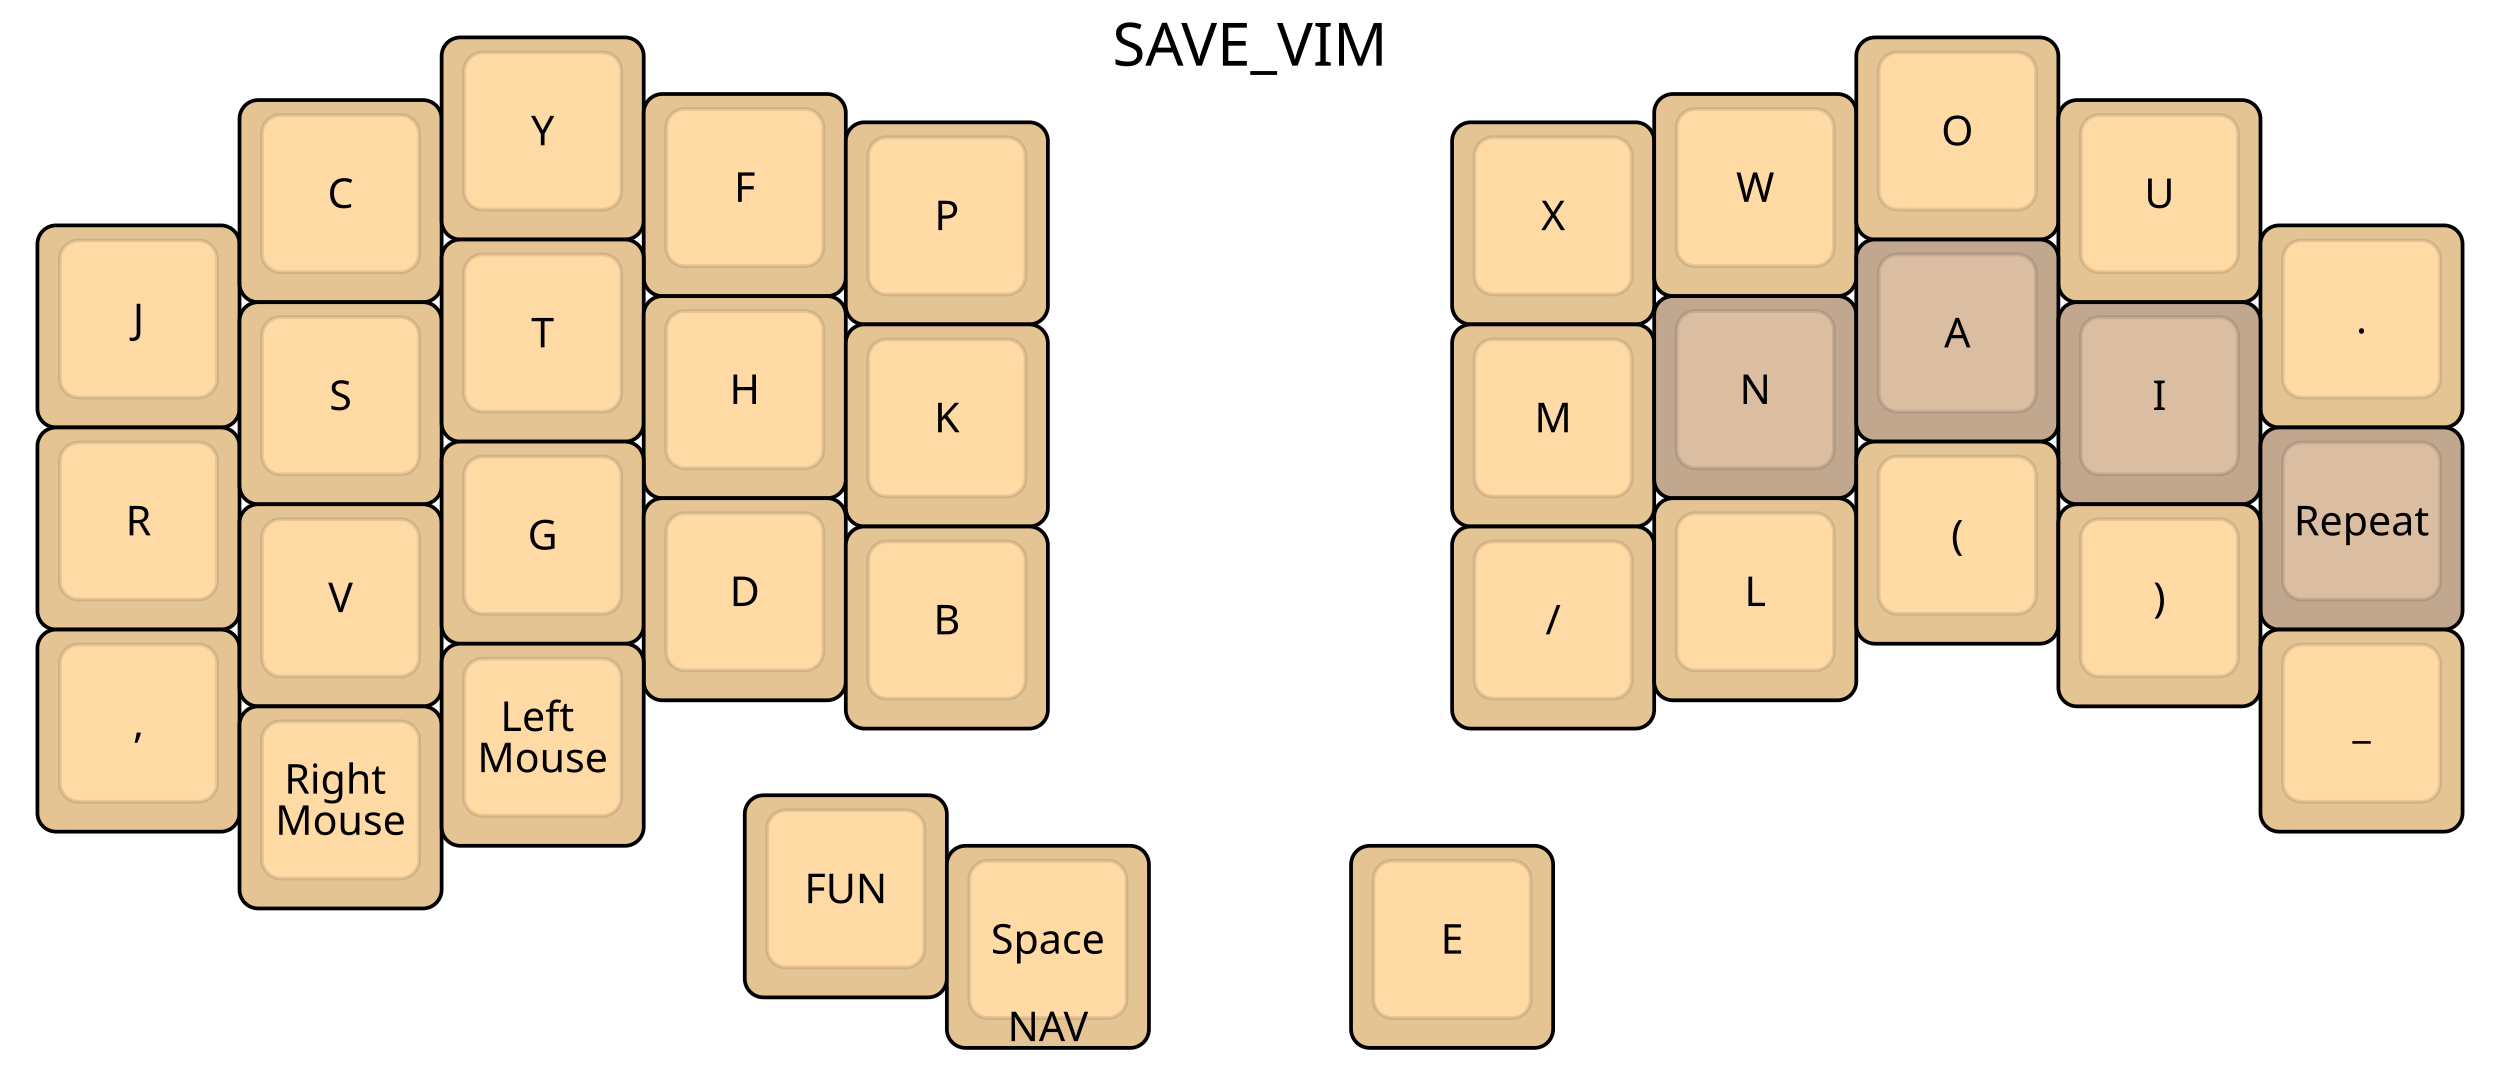
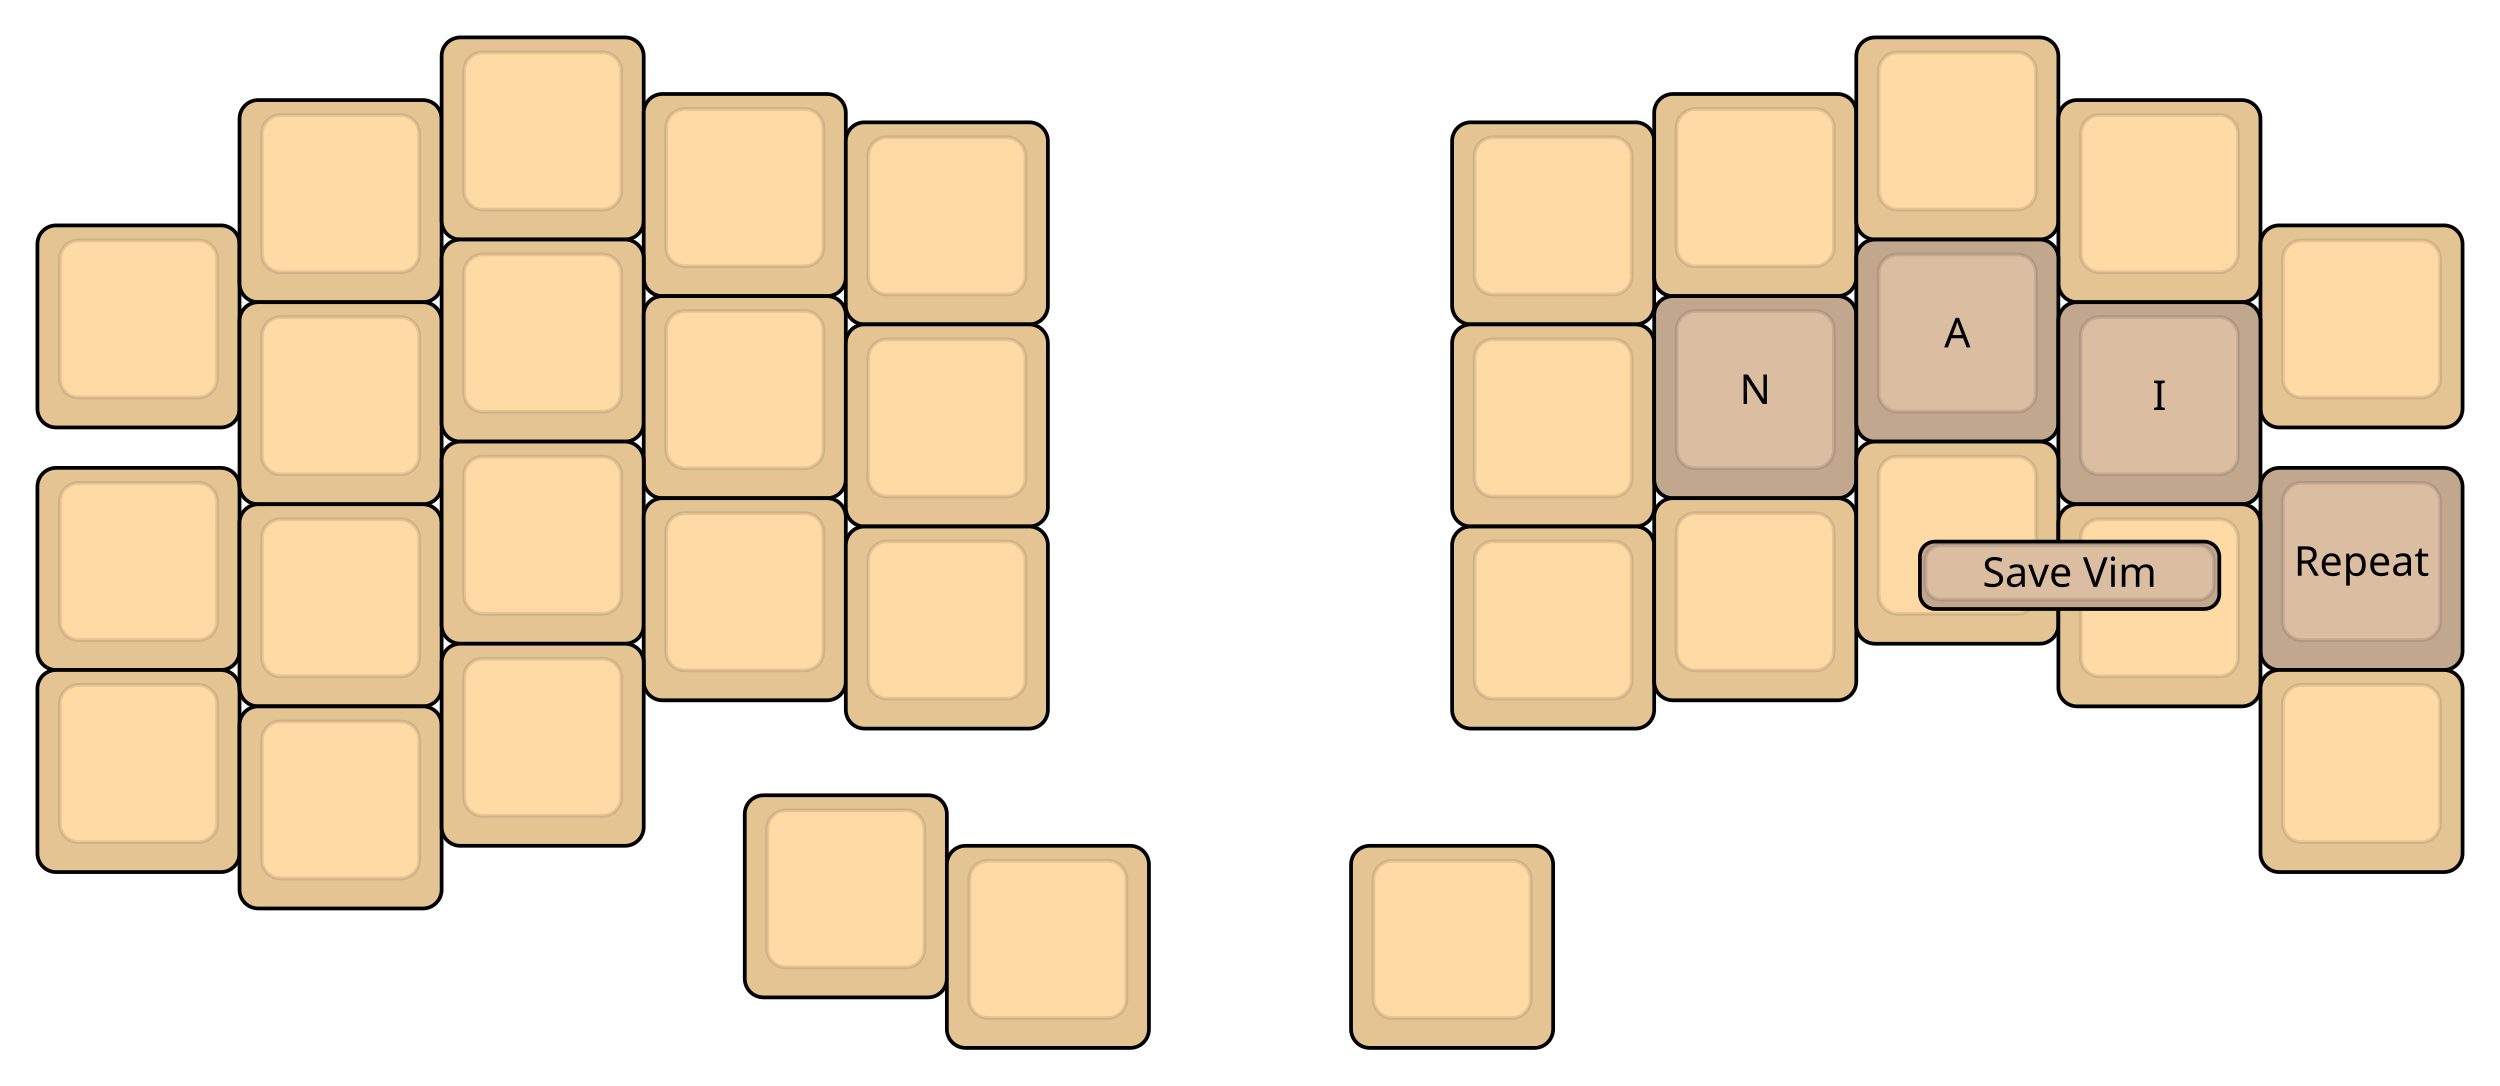
<svg xmlns="http://www.w3.org/2000/svg" width="668px" height="290x" viewBox="0 0 668 290">
  <style type="text/css">
    .keycap .border { stroke: black; stroke-width: 1; }
    .keycap .inner.border { stroke: rgba(0,0,0,.1); }
    .keycap { font-family: sans-serif; font-size: 11px}
    .combo-output { font-family: sans-serif; font-size: 16px}
    .combos .keycap { font-size: 8px}
  </style>
  <g class="keycap combo_background">
    <rect x="10" y="60.22" width="54" height="54" rx="5" fill="#e5c494" class="outer border" />
    <rect x="16" y="64.22" width="42" height="42" rx="5" fill="#ffdaa4" class="inner border" />
-     <text x="37" y="85.22" text-anchor="middle" dominant-baseline="middle" class="main">
-       <tspan x="37" dy="0">J</tspan>
-     </text>
  </g>
  <g class="keycap combo_background">
    <rect x="64" y="26.74" width="54" height="54" rx="5" fill="#e5c494" class="outer border" />
    <rect x="70" y="30.74" width="42" height="42" rx="5" fill="#ffdaa4" class="inner border" />
-     <text x="91" y="51.74" text-anchor="middle" dominant-baseline="middle" class="main">
-       <tspan x="91" dy="0">C</tspan>
-     </text>
  </g>
  <g class="keycap combo_background">
    <rect x="118" y="10" width="54" height="54" rx="5" fill="#e5c494" class="outer border" />
    <rect x="124" y="14" width="42" height="42" rx="5" fill="#ffdaa4" class="inner border" />
-     <text x="145" y="35" text-anchor="middle" dominant-baseline="middle" class="main">
-       <tspan x="145" dy="0">Y</tspan>
-     </text>
  </g>
  <g class="keycap combo_background">
    <rect x="172" y="25.12" width="54" height="54" rx="5" fill="#e5c494" class="outer border" />
    <rect x="178" y="29.12" width="42" height="42" rx="5" fill="#ffdaa4" class="inner border" />
-     <text x="199" y="50.12" text-anchor="middle" dominant-baseline="middle" class="main">
-       <tspan x="199" dy="0">F</tspan>
-     </text>
  </g>
  <g class="keycap combo_background">
    <rect x="226" y="32.68" width="54" height="54" rx="5" fill="#e5c494" class="outer border" />
    <rect x="232" y="36.68" width="42" height="42" rx="5" fill="#ffdaa4" class="inner border" />
-     <text x="253" y="57.68" text-anchor="middle" dominant-baseline="middle" class="main">
-       <tspan x="253" dy="0">P</tspan>
-     </text>
  </g>
  <g class="keycap combo_background">
    <rect x="388" y="32.68" width="54" height="54" rx="5" fill="#e5c494" class="outer border" />
    <rect x="394" y="36.68" width="42" height="42" rx="5" fill="#ffdaa4" class="inner border" />
-     <text x="415" y="57.68" text-anchor="middle" dominant-baseline="middle" class="main">
-       <tspan x="415" dy="0">X</tspan>
-     </text>
  </g>
  <g class="keycap combo_background">
    <rect x="442" y="25.12" width="54" height="54" rx="5" fill="#e5c494" class="outer border" />
    <rect x="448" y="29.12" width="42" height="42" rx="5" fill="#ffdaa4" class="inner border" />
-     <text x="469" y="50.12" text-anchor="middle" dominant-baseline="middle" class="main">
-       <tspan x="469" dy="0">W</tspan>
-     </text>
  </g>
  <g class="keycap combo_background">
    <rect x="496" y="10" width="54" height="54" rx="5" fill="#e5c494" class="outer border" />
    <rect x="502" y="14" width="42" height="42" rx="5" fill="#ffdaa4" class="inner border" />
-     <text x="523" y="35" text-anchor="middle" dominant-baseline="middle" class="main">
-       <tspan x="523" dy="0">O</tspan>
-     </text>
  </g>
  <g class="keycap combo_background">
    <rect x="550" y="26.74" width="54" height="54" rx="5" fill="#e5c494" class="outer border" />
    <rect x="556" y="30.74" width="42" height="42" rx="5" fill="#ffdaa4" class="inner border" />
-     <text x="577" y="51.74" text-anchor="middle" dominant-baseline="middle" class="main">
-       <tspan x="577" dy="0">U</tspan>
-     </text>
  </g>
  <g class="keycap combo_background">
    <rect x="604" y="60.22" width="54" height="54" rx="5" fill="#e5c494" class="outer border" />
    <rect x="610" y="64.22" width="42" height="42" rx="5" fill="#ffdaa4" class="inner border" />
-     <text x="631" y="85.22" text-anchor="middle" dominant-baseline="middle" class="main">
-       <tspan x="631" dy="0">.</tspan>
-     </text>
  </g>
  <g class="keycap combo_background">
-     <rect x="10" y="114.22" width="54" height="54" rx="5" fill="#e5c494" class="outer border" />
-     <rect x="16" y="118.22" width="42" height="42" rx="5" fill="#ffdaa4" class="inner border" />
-     <text x="37" y="139.22" text-anchor="middle" dominant-baseline="middle" class="main">
-       <tspan x="37" dy="0">R</tspan>
-     </text>
+     <rect x="10" y="125.02" width="54" height="54" rx="5" fill="#e5c494" class="outer border" />
+     <rect x="16" y="129.02" width="42" height="42" rx="5" fill="#ffdaa4" class="inner border" />
  </g>
  <g class="keycap combo_background">
    <rect x="64" y="80.74" width="54" height="54" rx="5" fill="#e5c494" class="outer border" />
    <rect x="70" y="84.74" width="42" height="42" rx="5" fill="#ffdaa4" class="inner border" />
-     <text x="91" y="105.74" text-anchor="middle" dominant-baseline="middle" class="main">
-       <tspan x="91" dy="0">S</tspan>
-     </text>
  </g>
  <g class="keycap combo_background">
    <rect x="118" y="64" width="54" height="54" rx="5" fill="#e5c494" class="outer border" />
    <rect x="124" y="68" width="42" height="42" rx="5" fill="#ffdaa4" class="inner border" />
-     <text x="145" y="89" text-anchor="middle" dominant-baseline="middle" class="main">
-       <tspan x="145" dy="0">T</tspan>
-     </text>
  </g>
  <g class="keycap combo_background">
    <rect x="172" y="79.12" width="54" height="54" rx="5" fill="#e5c494" class="outer border" />
    <rect x="178" y="83.12" width="42" height="42" rx="5" fill="#ffdaa4" class="inner border" />
-     <text x="199" y="104.12" text-anchor="middle" dominant-baseline="middle" class="main">
-       <tspan x="199" dy="0">H</tspan>
-     </text>
  </g>
  <g class="keycap combo_background">
    <rect x="226" y="86.68" width="54" height="54" rx="5" fill="#e5c494" class="outer border" />
    <rect x="232" y="90.68" width="42" height="42" rx="5" fill="#ffdaa4" class="inner border" />
-     <text x="253" y="111.68" text-anchor="middle" dominant-baseline="middle" class="main">
-       <tspan x="253" dy="0">K</tspan>
-     </text>
  </g>
  <g class="keycap combo_background">
    <rect x="388" y="86.68" width="54" height="54" rx="5" fill="#e5c494" class="outer border" />
    <rect x="394" y="90.68" width="42" height="42" rx="5" fill="#ffdaa4" class="inner border" />
-     <text x="415" y="111.68" text-anchor="middle" dominant-baseline="middle" class="main">
-       <tspan x="415" dy="0">M</tspan>
-     </text>
  </g>
  <g class="keycap default">
    <rect x="442" y="79.12" width="54" height="54" rx="5" fill="#c1a78e" class="outer border" />
    <rect x="448" y="83.12" width="42" height="42" rx="5" fill="#dbbda1" class="inner border" />
    <text x="469" y="104.12" text-anchor="middle" dominant-baseline="middle" class="main">
      <tspan x="469" dy="0">N</tspan>
    </text>
  </g>
  <g class="keycap default">
    <rect x="496" y="64" width="54" height="54" rx="5" fill="#c1a78e" class="outer border" />
    <rect x="502" y="68" width="42" height="42" rx="5" fill="#dbbda1" class="inner border" />
    <text x="523" y="89" text-anchor="middle" dominant-baseline="middle" class="main">
      <tspan x="523" dy="0">A</tspan>
    </text>
  </g>
  <g class="keycap default">
    <rect x="550" y="80.74" width="54" height="54" rx="5" fill="#c1a78e" class="outer border" />
    <rect x="556" y="84.74" width="42" height="42" rx="5" fill="#dbbda1" class="inner border" />
    <text x="577" y="105.74" text-anchor="middle" dominant-baseline="middle" class="main">
      <tspan x="577" dy="0">I</tspan>
    </text>
  </g>
  <g class="keycap default">
-     <rect x="604" y="114.22" width="54" height="54" rx="5" fill="#c1a78e" class="outer border" />
-     <rect x="610" y="118.22" width="42" height="42" rx="5" fill="#dbbda1" class="inner border" />
-     <text x="631" y="139.22" text-anchor="middle" dominant-baseline="middle" class="main">
+     <rect x="604" y="125.02" width="54" height="54" rx="5" fill="#c1a78e" class="outer border" />
+     <rect x="610" y="129.02" width="42" height="42" rx="5" fill="#dbbda1" class="inner border" />
+     <text x="631" y="150.02" text-anchor="middle" dominant-baseline="middle" class="main">
      <tspan x="631" dy="0">Repeat</tspan>
    </text>
  </g>
  <g class="keycap combo_background">
-     <rect x="10" y="168.22" width="54" height="54" rx="5" fill="#e5c494" class="outer border" />
-     <rect x="16" y="172.22" width="42" height="42" rx="5" fill="#ffdaa4" class="inner border" />
-     <text x="37" y="193.22" text-anchor="middle" dominant-baseline="middle" class="main">
-       <tspan x="37" dy="0">,</tspan>
-     </text>
+     <rect x="10" y="179.02" width="54" height="54" rx="5" fill="#e5c494" class="outer border" />
+     <rect x="16" y="183.02" width="42" height="42" rx="5" fill="#ffdaa4" class="inner border" />
  </g>
  <g class="keycap combo_background">
    <rect x="64" y="134.74" width="54" height="54" rx="5" fill="#e5c494" class="outer border" />
    <rect x="70" y="138.74" width="42" height="42" rx="5" fill="#ffdaa4" class="inner border" />
-     <text x="91" y="159.74" text-anchor="middle" dominant-baseline="middle" class="main">
-       <tspan x="91" dy="0">V</tspan>
-     </text>
  </g>
  <g class="keycap combo_background">
    <rect x="118" y="118" width="54" height="54" rx="5" fill="#e5c494" class="outer border" />
    <rect x="124" y="122" width="42" height="42" rx="5" fill="#ffdaa4" class="inner border" />
-     <text x="145" y="143" text-anchor="middle" dominant-baseline="middle" class="main">
-       <tspan x="145" dy="0">G</tspan>
-     </text>
  </g>
  <g class="keycap combo_background">
    <rect x="172" y="133.12" width="54" height="54" rx="5" fill="#e5c494" class="outer border" />
    <rect x="178" y="137.12" width="42" height="42" rx="5" fill="#ffdaa4" class="inner border" />
-     <text x="199" y="158.12" text-anchor="middle" dominant-baseline="middle" class="main">
-       <tspan x="199" dy="0">D</tspan>
-     </text>
  </g>
  <g class="keycap combo_background">
    <rect x="226" y="140.68" width="54" height="54" rx="5" fill="#e5c494" class="outer border" />
    <rect x="232" y="144.68" width="42" height="42" rx="5" fill="#ffdaa4" class="inner border" />
-     <text x="253" y="165.68" text-anchor="middle" dominant-baseline="middle" class="main">
-       <tspan x="253" dy="0">B</tspan>
-     </text>
  </g>
  <g class="keycap combo_background">
    <rect x="388" y="140.68" width="54" height="54" rx="5" fill="#e5c494" class="outer border" />
    <rect x="394" y="144.68" width="42" height="42" rx="5" fill="#ffdaa4" class="inner border" />
-     <text x="415" y="165.68" text-anchor="middle" dominant-baseline="middle" class="main">
-       <tspan x="415" dy="0">/</tspan>
-     </text>
  </g>
  <g class="keycap combo_background">
    <rect x="442" y="133.12" width="54" height="54" rx="5" fill="#e5c494" class="outer border" />
    <rect x="448" y="137.12" width="42" height="42" rx="5" fill="#ffdaa4" class="inner border" />
-     <text x="469" y="158.12" text-anchor="middle" dominant-baseline="middle" class="main">
-       <tspan x="469" dy="0">L</tspan>
-     </text>
  </g>
  <g class="keycap combo_background">
    <rect x="496" y="118" width="54" height="54" rx="5" fill="#e5c494" class="outer border" />
    <rect x="502" y="122" width="42" height="42" rx="5" fill="#ffdaa4" class="inner border" />
-     <text x="523" y="143" text-anchor="middle" dominant-baseline="middle" class="main">
-       <tspan x="523" dy="0">(</tspan>
-     </text>
  </g>
  <g class="keycap combo_background">
    <rect x="550" y="134.74" width="54" height="54" rx="5" fill="#e5c494" class="outer border" />
    <rect x="556" y="138.74" width="42" height="42" rx="5" fill="#ffdaa4" class="inner border" />
-     <text x="577" y="159.74" text-anchor="middle" dominant-baseline="middle" class="main">
-       <tspan x="577" dy="0">)</tspan>
-     </text>
  </g>
  <g class="keycap combo_background">
-     <rect x="604" y="168.22" width="54" height="54" rx="5" fill="#e5c494" class="outer border" />
-     <rect x="610" y="172.22" width="42" height="42" rx="5" fill="#ffdaa4" class="inner border" />
-     <text x="631" y="193.22" text-anchor="middle" dominant-baseline="middle" class="main">
-       <tspan x="631" dy="0">_</tspan>
-     </text>
+     <rect x="604" y="179.02" width="54" height="54" rx="5" fill="#e5c494" class="outer border" />
+     <rect x="610" y="183.02" width="42" height="42" rx="5" fill="#ffdaa4" class="inner border" />
  </g>
  <g class="keycap combo_background">
    <rect x="64" y="188.74" width="54" height="54" rx="5" fill="#e5c494" class="outer border" />
    <rect x="70" y="192.74" width="42" height="42" rx="5" fill="#ffdaa4" class="inner border" />
-     <text x="91" y="208.24" text-anchor="middle" dominant-baseline="middle" class="main">
-       <tspan x="91" dy="0">Right</tspan>
-       <tspan x="91" dy="11">Mouse</tspan>
-     </text>
  </g>
  <g class="keycap combo_background">
    <rect x="118" y="172" width="54" height="54" rx="5" fill="#e5c494" class="outer border" />
    <rect x="124" y="176" width="42" height="42" rx="5" fill="#ffdaa4" class="inner border" />
-     <text x="145" y="191.5" text-anchor="middle" dominant-baseline="middle" class="main">
-       <tspan x="145" dy="0">Left</tspan>
-       <tspan x="145" dy="11">Mouse</tspan>
-     </text>
  </g>
  <g class="keycap combo_background">
    <rect x="199" y="212.5" width="54" height="54" rx="5" fill="#e5c494" class="outer border" />
    <rect x="205" y="216.5" width="42" height="42" rx="5" fill="#ffdaa4" class="inner border" />
-     <text x="226" y="237.5" text-anchor="middle" dominant-baseline="middle" class="main">
-       <tspan x="226" dy="0">FUN</tspan>
-     </text>
  </g>
  <g class="keycap combo_background">
    <rect x="253" y="226" width="54" height="54" rx="5" fill="#e5c494" class="outer border" />
    <rect x="259" y="230" width="42" height="42" rx="5" fill="#ffdaa4" class="inner border" />
-     <text x="280" y="251" text-anchor="middle" dominant-baseline="middle" class="main">
-       <tspan x="280" dy="0">Space</tspan>
-     </text>
-     <text x="280" y="278.2" text-anchor="middle" class="sub">NAV</text>
  </g>
  <g class="keycap combo_background">
    <rect x="361" y="226" width="54" height="54" rx="5" fill="#e5c494" class="outer border" />
    <rect x="367" y="230" width="42" height="42" rx="5" fill="#ffdaa4" class="inner border" />
-     <text x="388" y="251" text-anchor="middle" dominant-baseline="middle" class="main">
-       <tspan x="388" dy="0">E</tspan>
+   </g>
+   <g class="keycap default">
+     <rect x="513" y="144.72" width="80" height="18" rx="4" fill="#c1a78e" class="outer border" />
+     <rect x="514.5" y="145.72" width="77" height="14.5" rx="4" fill="#dbbda1" class="inner border" />
+     <text x="553" y="152.97" text-anchor="middle" dominant-baseline="middle" class="main">
+       <tspan x="553" dy="0">Save Vim</tspan>
    </text>
  </g>
-   <text x="334" y="12" text-anchor="middle" dominant-baseline="middle" class="combo-output">SAVE_VIM</text>
</svg>
